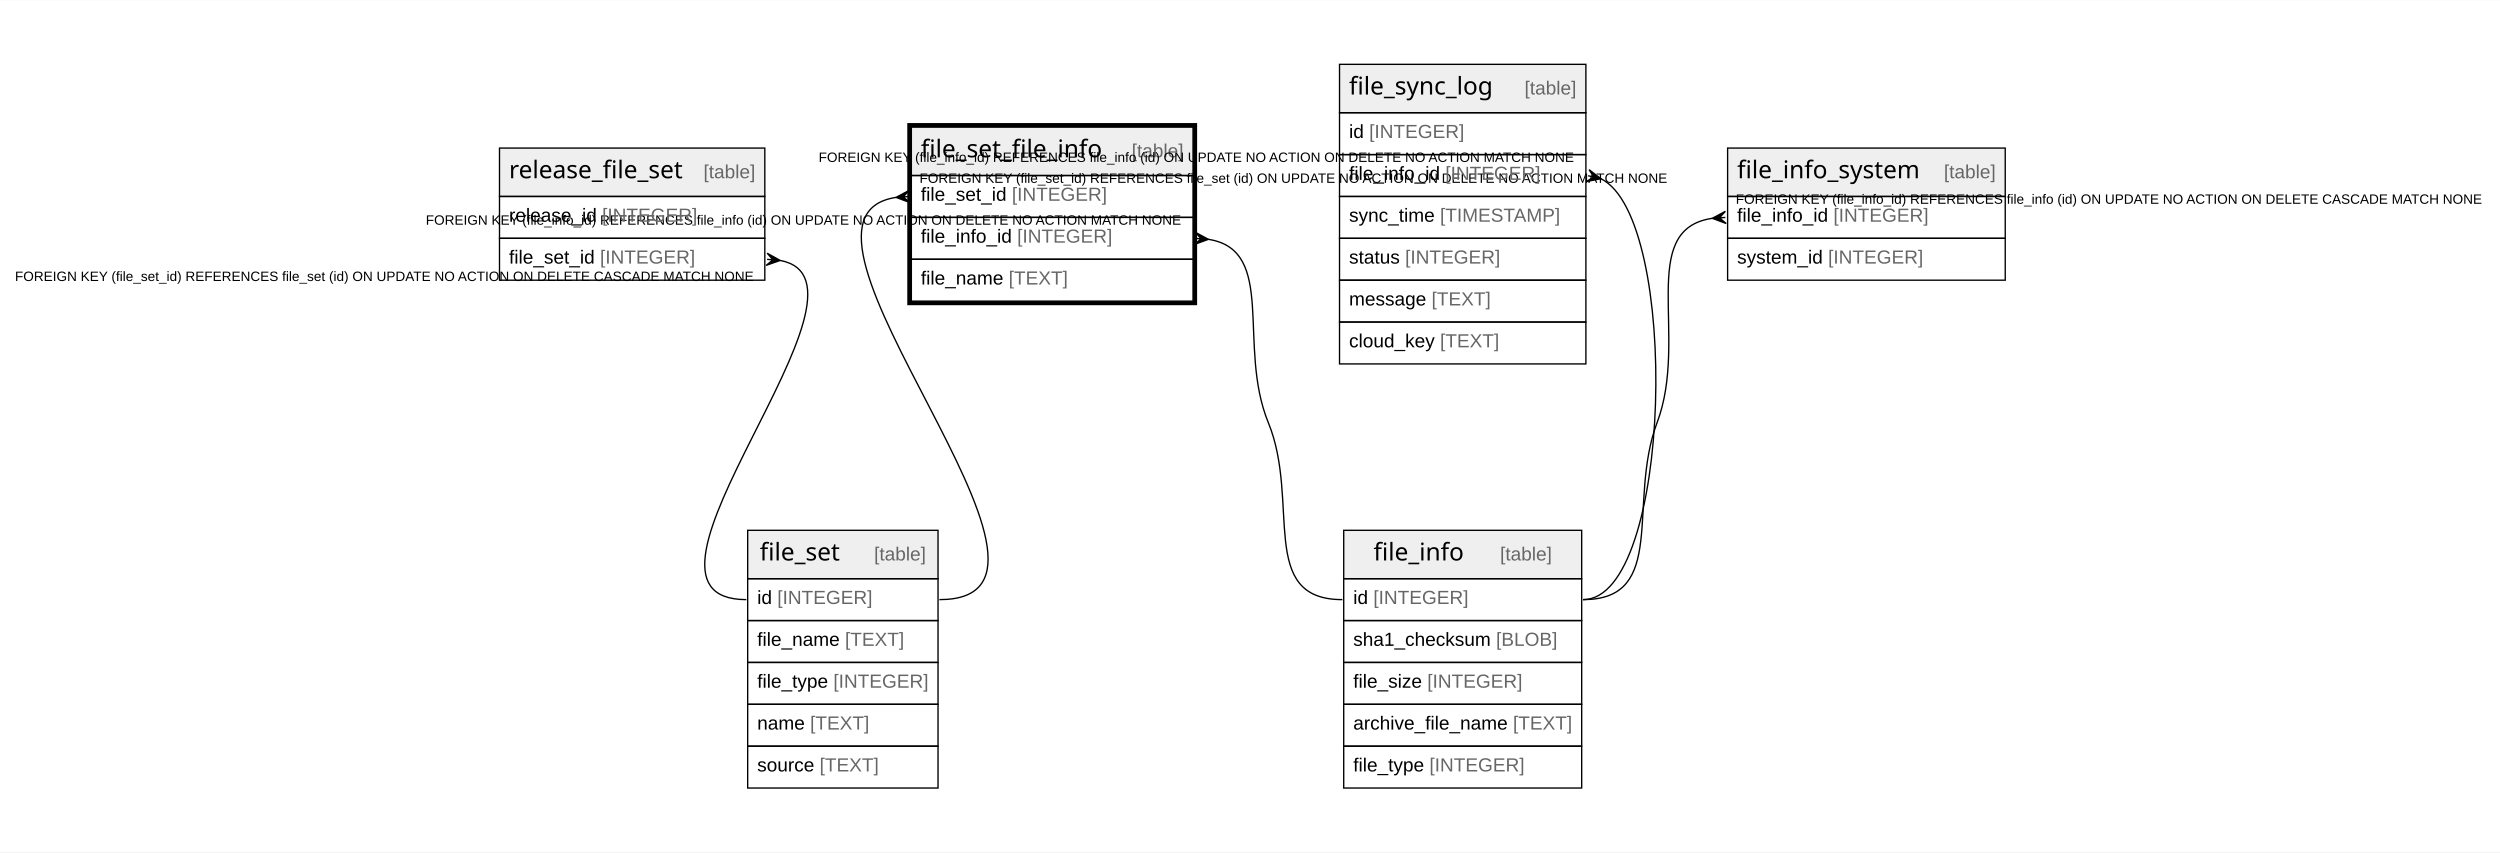
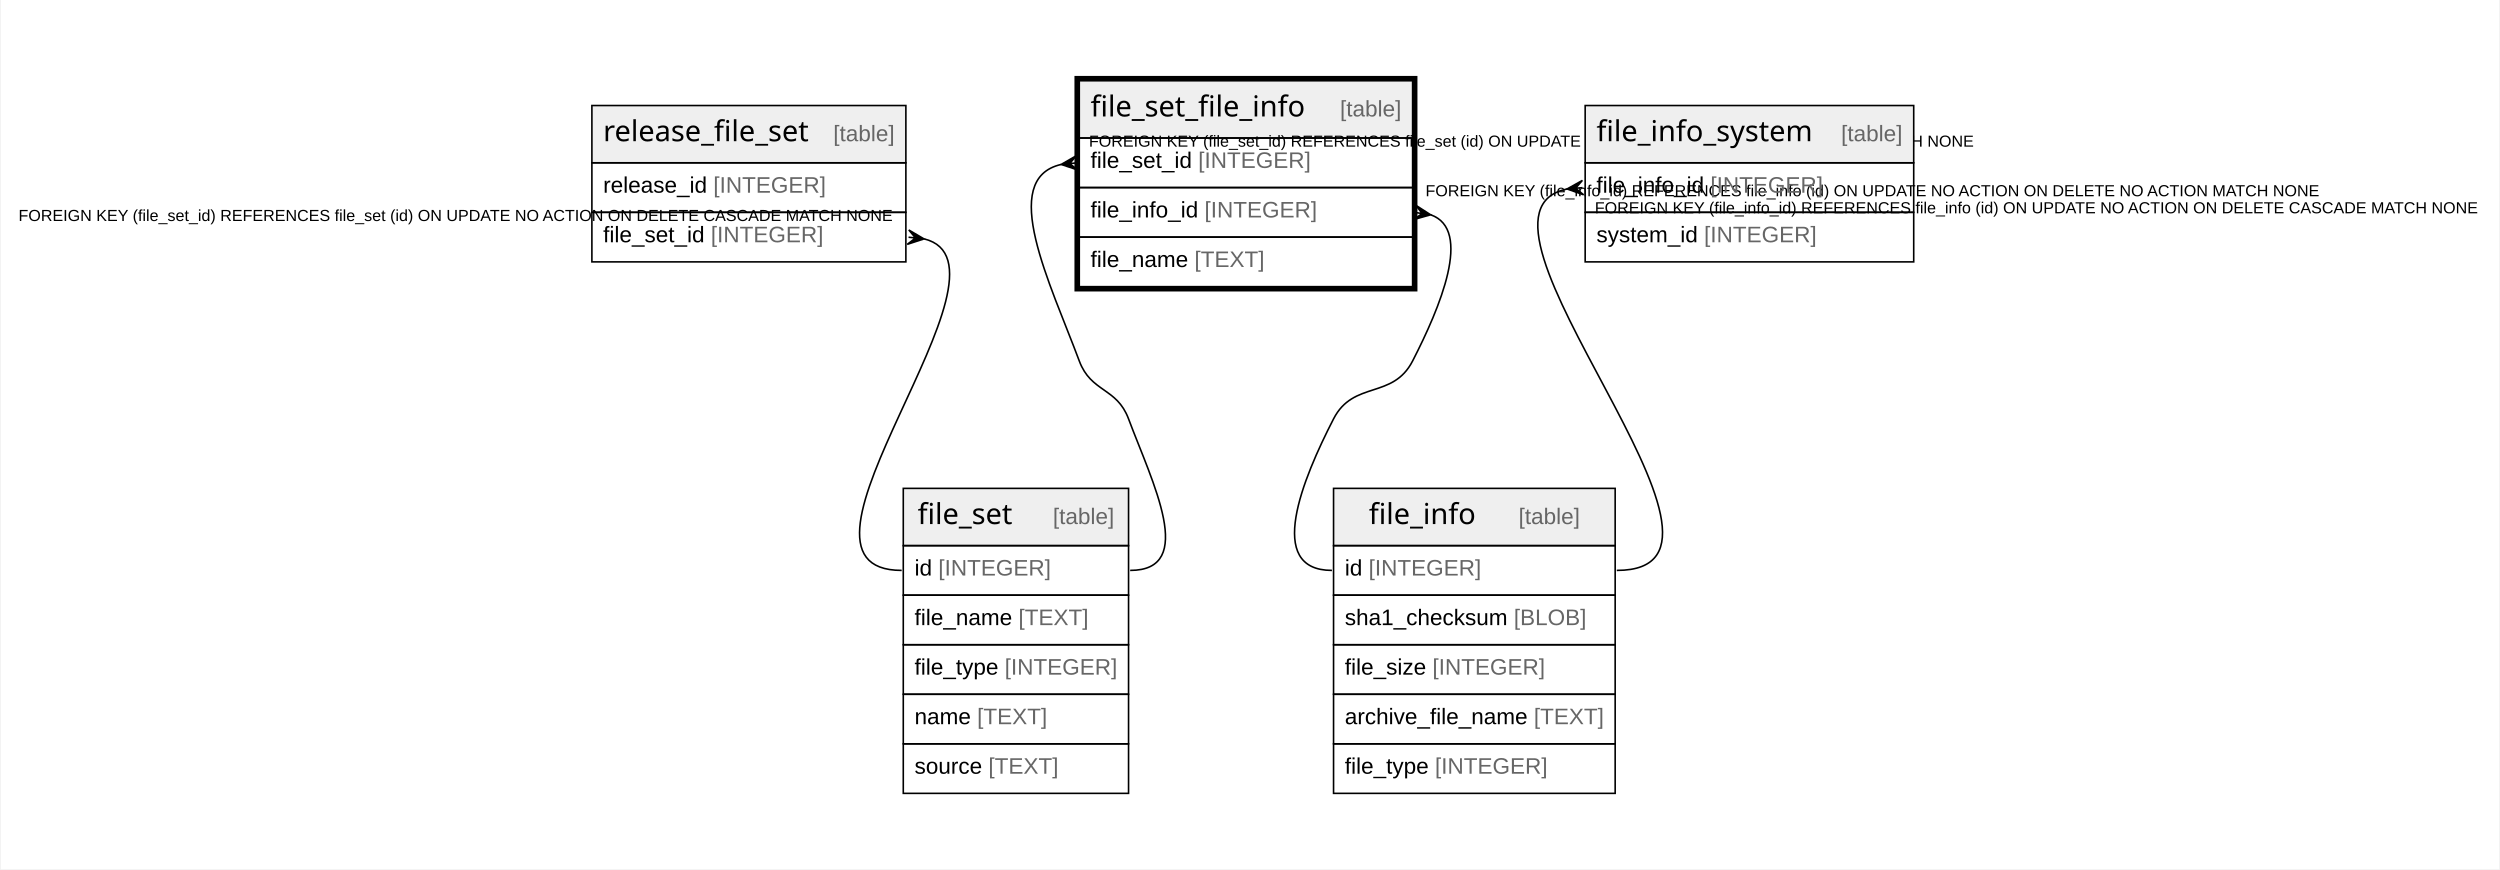
- <svg xmlns="http://www.w3.org/2000/svg" width="1839pt" height="627pt" viewBox="0.00 0.00 1839.16 626.80">
-   <g id="graph0" class="graph" transform="scale(1 1) rotate(0) translate(4 622.8)">
-     <polygon fill="white" stroke="none" points="-4,4 -4,-622.8 1835.16,-622.8 1835.16,4 -4,4" />
+ <svg xmlns="http://www.w3.org/2000/svg" width="1553pt" height="540pt" viewBox="0.00 0.00 1553.16 540.40">
+   <g id="graph0" class="graph" transform="scale(1 1) rotate(0) translate(4 536.4)">
+     <polygon fill="white" stroke="none" points="-4,4 -4,-536.4 1549.16,-536.4 1549.16,4 -4,4" />
    <g id="node1" class="node">
-       <polygon fill="#efefef" stroke="none" points="666.45,-493.8 666.45,-529.4 873.67,-529.4 873.67,-493.8 666.45,-493.8" />
-       <polygon fill="none" stroke="black" points="666.45,-493.8 666.45,-529.4 873.67,-529.4 873.67,-493.8 666.45,-493.8" />
-       <text text-anchor="start" x="673.45" y="-507.2" font-family="Arial Bold" font-size="18.00">file_set_file_info</text>
-       <text text-anchor="start" x="797.41" y="-507.2" font-family="Arial" font-size="14.00">    </text>
-       <text text-anchor="start" x="828.53" y="-507.2" font-family="Arial" font-size="14.00" fill="#666666">[table]</text>
-       <polygon fill="none" stroke="black" points="666.45,-463 666.45,-493.8 873.67,-493.8 873.67,-463 666.45,-463" />
-       <text text-anchor="start" x="673.45" y="-475.2" font-family="Arial" font-size="14.00">file_set_id </text>
-       <text text-anchor="start" x="740.38" y="-475.2" font-family="Arial" font-size="14.00" fill="#666666">[INTEGER]</text>
-       <polygon fill="none" stroke="black" points="666.45,-432.2 666.45,-463 873.67,-463 873.67,-432.2 666.45,-432.2" />
-       <text text-anchor="start" x="673.45" y="-444.4" font-family="Arial" font-size="14.00">file_info_id </text>
-       <text text-anchor="start" x="744.28" y="-444.4" font-family="Arial" font-size="14.00" fill="#666666">[INTEGER]</text>
-       <polygon fill="none" stroke="black" points="666.45,-401.4 666.45,-432.2 873.67,-432.2 873.67,-401.4 666.45,-401.4" />
-       <text text-anchor="start" x="673.45" y="-413.6" font-family="Arial" font-size="14.00">file_name </text>
-       <text text-anchor="start" x="738.04" y="-413.6" font-family="Arial" font-size="14.00" fill="#666666">[TEXT]</text>
-       <polygon fill="none" stroke="black" stroke-width="3" points="664.95,-399.9 664.95,-530.9 875.17,-530.9 875.17,-399.9 664.95,-399.9" />
+       <polygon fill="#efefef" stroke="none" points="666.45,-450.6 666.45,-486.2 873.67,-486.2 873.67,-450.6 666.45,-450.6" />
+       <polygon fill="none" stroke="black" points="666.45,-450.6 666.45,-486.2 873.67,-486.2 873.67,-450.6 666.45,-450.6" />
+       <text text-anchor="start" x="673.45" y="-464" font-family="Arial Bold" font-size="18.00">file_set_file_info</text>
+       <text text-anchor="start" x="797.41" y="-464" font-family="Arial" font-size="14.00">    </text>
+       <text text-anchor="start" x="828.53" y="-464" font-family="Arial" font-size="14.00" fill="#666666">[table]</text>
+       <polygon fill="none" stroke="black" points="666.45,-419.8 666.45,-450.6 873.67,-450.6 873.67,-419.8 666.45,-419.8" />
+       <text text-anchor="start" x="673.45" y="-432" font-family="Arial" font-size="14.00">file_set_id </text>
+       <text text-anchor="start" x="740.38" y="-432" font-family="Arial" font-size="14.00" fill="#666666">[INTEGER]</text>
+       <polygon fill="none" stroke="black" points="666.45,-389 666.45,-419.8 873.67,-419.8 873.67,-389 666.45,-389" />
+       <text text-anchor="start" x="673.45" y="-401.2" font-family="Arial" font-size="14.00">file_info_id </text>
+       <text text-anchor="start" x="744.28" y="-401.2" font-family="Arial" font-size="14.00" fill="#666666">[INTEGER]</text>
+       <polygon fill="none" stroke="black" points="666.45,-358.2 666.45,-389 873.67,-389 873.67,-358.2 666.45,-358.2" />
+       <text text-anchor="start" x="673.45" y="-370.4" font-family="Arial" font-size="14.00">file_name </text>
+       <text text-anchor="start" x="738.04" y="-370.4" font-family="Arial" font-size="14.00" fill="#666666">[TEXT]</text>
+       <polygon fill="none" stroke="black" stroke-width="3" points="664.95,-356.7 664.95,-487.7 875.17,-487.7 875.17,-356.7 664.95,-356.7" />
    </g>
    <g id="node2" class="node">
-       <polygon fill="#efefef" stroke="none" points="546.04,-197.2 546.04,-232.8 686.08,-232.8 686.08,-197.2 546.04,-197.2" />
-       <polygon fill="none" stroke="black" points="546.04,-197.2 546.04,-232.8 686.08,-232.8 686.08,-197.2 546.04,-197.2" />
-       <text text-anchor="start" x="554.94" y="-210.6" font-family="Arial Bold" font-size="18.00">file_set</text>
-       <text text-anchor="start" x="607.92" y="-210.6" font-family="Arial" font-size="14.00">    </text>
-       <text text-anchor="start" x="639.04" y="-210.6" font-family="Arial" font-size="14.00" fill="#666666">[table]</text>
-       <polygon fill="none" stroke="black" points="546.04,-166.4 546.04,-197.2 686.08,-197.2 686.08,-166.4 546.04,-166.4" />
-       <text text-anchor="start" x="553.04" y="-178.6" font-family="Arial" font-size="14.00">id </text>
-       <text text-anchor="start" x="567.82" y="-178.6" font-family="Arial" font-size="14.00" fill="#666666">[INTEGER]</text>
-       <polygon fill="none" stroke="black" points="546.04,-135.6 546.04,-166.4 686.08,-166.4 686.08,-135.6 546.04,-135.6" />
-       <text text-anchor="start" x="553.04" y="-147.8" font-family="Arial" font-size="14.00">file_name </text>
-       <text text-anchor="start" x="617.63" y="-147.8" font-family="Arial" font-size="14.00" fill="#666666">[TEXT]</text>
-       <polygon fill="none" stroke="black" points="546.04,-104.8 546.04,-135.6 686.08,-135.6 686.08,-104.8 546.04,-104.8" />
-       <text text-anchor="start" x="553.04" y="-117" font-family="Arial" font-size="14.00">file_type </text>
-       <text text-anchor="start" x="609.07" y="-117" font-family="Arial" font-size="14.00" fill="#666666">[INTEGER]</text>
-       <polygon fill="none" stroke="black" points="546.04,-74 546.04,-104.8 686.08,-104.8 686.08,-74 546.04,-74" />
-       <text text-anchor="start" x="553.04" y="-86.2" font-family="Arial" font-size="14.00">name </text>
-       <text text-anchor="start" x="591.95" y="-86.2" font-family="Arial" font-size="14.00" fill="#666666">[TEXT]</text>
-       <polygon fill="none" stroke="black" points="546.04,-43.2 546.04,-74 686.08,-74 686.08,-43.2 546.04,-43.2" />
-       <text text-anchor="start" x="553.04" y="-55.4" font-family="Arial" font-size="14.00">source </text>
-       <text text-anchor="start" x="598.95" y="-55.4" font-family="Arial" font-size="14.00" fill="#666666">[TEXT]</text>
+       <polygon fill="#efefef" stroke="none" points="557.04,-197.2 557.04,-232.8 697.08,-232.8 697.08,-197.2 557.04,-197.2" />
+       <polygon fill="none" stroke="black" points="557.04,-197.2 557.04,-232.8 697.08,-232.8 697.08,-197.2 557.04,-197.2" />
+       <text text-anchor="start" x="565.94" y="-210.6" font-family="Arial Bold" font-size="18.00">file_set</text>
+       <text text-anchor="start" x="618.92" y="-210.6" font-family="Arial" font-size="14.00">    </text>
+       <text text-anchor="start" x="650.04" y="-210.6" font-family="Arial" font-size="14.00" fill="#666666">[table]</text>
+       <polygon fill="none" stroke="black" points="557.04,-166.4 557.04,-197.2 697.08,-197.2 697.08,-166.4 557.04,-166.4" />
+       <text text-anchor="start" x="564.04" y="-178.6" font-family="Arial" font-size="14.00">id </text>
+       <text text-anchor="start" x="578.82" y="-178.6" font-family="Arial" font-size="14.00" fill="#666666">[INTEGER]</text>
+       <polygon fill="none" stroke="black" points="557.04,-135.6 557.04,-166.4 697.08,-166.4 697.08,-135.6 557.04,-135.6" />
+       <text text-anchor="start" x="564.04" y="-147.8" font-family="Arial" font-size="14.00">file_name </text>
+       <text text-anchor="start" x="628.63" y="-147.8" font-family="Arial" font-size="14.00" fill="#666666">[TEXT]</text>
+       <polygon fill="none" stroke="black" points="557.04,-104.8 557.04,-135.6 697.08,-135.6 697.08,-104.8 557.04,-104.8" />
+       <text text-anchor="start" x="564.04" y="-117" font-family="Arial" font-size="14.00">file_type </text>
+       <text text-anchor="start" x="620.07" y="-117" font-family="Arial" font-size="14.00" fill="#666666">[INTEGER]</text>
+       <polygon fill="none" stroke="black" points="557.04,-74 557.04,-104.8 697.08,-104.8 697.08,-74 557.04,-74" />
+       <text text-anchor="start" x="564.04" y="-86.2" font-family="Arial" font-size="14.00">name </text>
+       <text text-anchor="start" x="602.95" y="-86.2" font-family="Arial" font-size="14.00" fill="#666666">[TEXT]</text>
+       <polygon fill="none" stroke="black" points="557.04,-43.2 557.04,-74 697.08,-74 697.08,-43.2 557.04,-43.2" />
+       <text text-anchor="start" x="564.04" y="-55.4" font-family="Arial" font-size="14.00">source </text>
+       <text text-anchor="start" x="609.95" y="-55.4" font-family="Arial" font-size="14.00" fill="#666666">[TEXT]</text>
    </g>
    <g id="edge1" class="edge">
-       <path fill="none" stroke="black" d="M655.21,-477.7C549.14,-461.84 815.51,-181.8 687.08,-181.8" />
-       <polygon fill="black" stroke="black" points="655.14,-477.7 664.81,-482.87 660.46,-478.06 664.78,-478.35 664.78,-478.35 664.78,-478.35 660.46,-478.06 665.42,-473.89 655.14,-477.7" />
-       <text text-anchor="start" x="672.45" y="-488.4" font-family="Arial" font-size="10.00">FOREIGN KEY (file_set_id) REFERENCES file_set (id) ON UPDATE NO ACTION ON DELETE NO ACTION MATCH NONE</text>
+       <path fill="none" stroke="black" d="M655.22,-434.17C615.76,-425.19 648.68,-359.71 666.45,-312 673.78,-292.31 689.72,-295.68 697.08,-276 711.74,-236.78 739.95,-181.8 698.08,-181.8" />
+       <polygon fill="black" stroke="black" points="655.17,-434.16 664.66,-439.64 660.48,-434.7 664.78,-435.13 664.78,-435.13 664.78,-435.13 660.48,-434.7 665.57,-430.69 655.17,-434.16" />
+       <text text-anchor="start" x="672.45" y="-445.2" font-family="Arial" font-size="10.00">FOREIGN KEY (file_set_id) REFERENCES file_set (id) ON UPDATE NO ACTION ON DELETE NO ACTION MATCH NONE</text>
    </g>
    <g id="node4" class="node">
-       <polygon fill="#efefef" stroke="none" points="984.52,-197.2 984.52,-232.8 1159.59,-232.8 1159.59,-197.2 984.52,-197.2" />
-       <polygon fill="none" stroke="black" points="984.52,-197.2 984.52,-232.8 1159.59,-232.8 1159.59,-197.2 984.52,-197.2" />
-       <text text-anchor="start" x="1006.44" y="-210.6" font-family="Arial Bold" font-size="18.00">file_info</text>
-       <text text-anchor="start" x="1068.42" y="-210.6" font-family="Arial" font-size="14.00">    </text>
-       <text text-anchor="start" x="1099.54" y="-210.6" font-family="Arial" font-size="14.00" fill="#666666">[table]</text>
-       <polygon fill="none" stroke="black" points="984.52,-166.4 984.52,-197.2 1159.59,-197.2 1159.59,-166.4 984.52,-166.4" />
-       <text text-anchor="start" x="991.52" y="-178.6" font-family="Arial" font-size="14.00">id </text>
-       <text text-anchor="start" x="1006.31" y="-178.6" font-family="Arial" font-size="14.00" fill="#666666">[INTEGER]</text>
-       <polygon fill="none" stroke="black" points="984.52,-135.6 984.52,-166.4 1159.59,-166.4 1159.59,-135.6 984.52,-135.6" />
-       <text text-anchor="start" x="991.52" y="-147.8" font-family="Arial" font-size="14.00">sha1_checksum </text>
-       <text text-anchor="start" x="1096.58" y="-147.8" font-family="Arial" font-size="14.00" fill="#666666">[BLOB]</text>
-       <polygon fill="none" stroke="black" points="984.52,-104.8 984.52,-135.6 1159.59,-135.6 1159.59,-104.8 984.52,-104.8" />
-       <text text-anchor="start" x="991.52" y="-117" font-family="Arial" font-size="14.00">file_size </text>
-       <text text-anchor="start" x="1045.99" y="-117" font-family="Arial" font-size="14.00" fill="#666666">[INTEGER]</text>
-       <polygon fill="none" stroke="black" points="984.52,-74 984.52,-104.8 1159.59,-104.8 1159.59,-74 984.52,-74" />
-       <text text-anchor="start" x="991.52" y="-86.2" font-family="Arial" font-size="14.00">archive_file_name </text>
-       <text text-anchor="start" x="1109.03" y="-86.2" font-family="Arial" font-size="14.00" fill="#666666">[TEXT]</text>
-       <polygon fill="none" stroke="black" points="984.52,-43.2 984.52,-74 1159.59,-74 1159.59,-43.2 984.52,-43.2" />
-       <text text-anchor="start" x="991.52" y="-55.4" font-family="Arial" font-size="14.00">file_type </text>
-       <text text-anchor="start" x="1047.56" y="-55.4" font-family="Arial" font-size="14.00" fill="#666666">[INTEGER]</text>
+       <polygon fill="#efefef" stroke="none" points="824.52,-197.2 824.52,-232.8 999.59,-232.8 999.59,-197.2 824.52,-197.2" />
+       <polygon fill="none" stroke="black" points="824.52,-197.2 824.52,-232.8 999.59,-232.8 999.59,-197.2 824.52,-197.2" />
+       <text text-anchor="start" x="846.44" y="-210.6" font-family="Arial Bold" font-size="18.00">file_info</text>
+       <text text-anchor="start" x="908.42" y="-210.6" font-family="Arial" font-size="14.00">    </text>
+       <text text-anchor="start" x="939.54" y="-210.6" font-family="Arial" font-size="14.00" fill="#666666">[table]</text>
+       <polygon fill="none" stroke="black" points="824.52,-166.4 824.52,-197.2 999.59,-197.2 999.59,-166.4 824.52,-166.4" />
+       <text text-anchor="start" x="831.52" y="-178.6" font-family="Arial" font-size="14.00">id </text>
+       <text text-anchor="start" x="846.31" y="-178.6" font-family="Arial" font-size="14.00" fill="#666666">[INTEGER]</text>
+       <polygon fill="none" stroke="black" points="824.52,-135.6 824.52,-166.4 999.59,-166.4 999.59,-135.6 824.52,-135.6" />
+       <text text-anchor="start" x="831.52" y="-147.8" font-family="Arial" font-size="14.00">sha1_checksum </text>
+       <text text-anchor="start" x="936.58" y="-147.8" font-family="Arial" font-size="14.00" fill="#666666">[BLOB]</text>
+       <polygon fill="none" stroke="black" points="824.52,-104.8 824.52,-135.6 999.59,-135.6 999.59,-104.8 824.52,-104.8" />
+       <text text-anchor="start" x="831.52" y="-117" font-family="Arial" font-size="14.00">file_size </text>
+       <text text-anchor="start" x="885.99" y="-117" font-family="Arial" font-size="14.00" fill="#666666">[INTEGER]</text>
+       <polygon fill="none" stroke="black" points="824.52,-74 824.52,-104.8 999.59,-104.8 999.59,-74 824.52,-74" />
+       <text text-anchor="start" x="831.52" y="-86.2" font-family="Arial" font-size="14.00">archive_file_name </text>
+       <text text-anchor="start" x="949.03" y="-86.2" font-family="Arial" font-size="14.00" fill="#666666">[TEXT]</text>
+       <polygon fill="none" stroke="black" points="824.52,-43.2 824.52,-74 999.59,-74 999.59,-43.2 824.52,-43.2" />
+       <text text-anchor="start" x="831.52" y="-55.4" font-family="Arial" font-size="14.00">file_type </text>
+       <text text-anchor="start" x="887.56" y="-55.4" font-family="Arial" font-size="14.00" fill="#666666">[INTEGER]</text>
    </g>
    <g id="edge3" class="edge">
-       <path fill="none" stroke="black" d="M884.77,-446.89C935.81,-439.1 905.83,-368.68 929.06,-312 952.84,-253.96 920.8,-181.8 983.52,-181.8" />
-       <polygon fill="black" stroke="black" points="884.98,-446.87 874.68,-443.09 879.65,-447.25 875.33,-447.55 875.33,-447.55 875.33,-447.55 879.65,-447.25 875.32,-452.07 884.98,-446.87" />
-       <text text-anchor="start" x="309.23" y="-457.6" font-family="Arial" font-size="10.00">FOREIGN KEY (file_info_id) REFERENCES file_info (id) ON UPDATE NO ACTION ON DELETE NO ACTION MATCH NONE</text>
+       <path fill="none" stroke="black" d="M884.92,-402.87C911.23,-393.67 890.6,-344.96 873.67,-312 861.29,-287.92 836.9,-300.08 824.52,-276 805.39,-238.76 781.65,-181.8 823.52,-181.8" />
+       <polygon fill="black" stroke="black" points="884.89,-402.88 874.33,-399.9 879.61,-403.66 875.33,-404.3 875.33,-404.3 875.33,-404.3 879.61,-403.66 875.66,-408.8 884.89,-402.88" />
+       <text text-anchor="start" x="881.67" y="-414.4" font-family="Arial" font-size="10.00">FOREIGN KEY (file_info_id) REFERENCES file_info (id) ON UPDATE NO ACTION ON DELETE NO ACTION MATCH NONE</text>
    </g>
    <g id="node3" class="node">
-       <polygon fill="#efefef" stroke="none" points="363.46,-478.4 363.46,-514 558.65,-514 558.65,-478.4 363.46,-478.4" />
-       <polygon fill="none" stroke="black" points="363.46,-478.4 363.46,-514 558.65,-514 558.65,-478.4 363.46,-478.4" />
-       <text text-anchor="start" x="370.46" y="-491.8" font-family="Arial Bold" font-size="18.00">release_file_set</text>
-       <text text-anchor="start" x="482.4" y="-491.8" font-family="Arial" font-size="14.00">    </text>
-       <text text-anchor="start" x="513.52" y="-491.8" font-family="Arial" font-size="14.00" fill="#666666">[table]</text>
-       <polygon fill="none" stroke="black" points="363.46,-447.6 363.46,-478.4 558.65,-478.4 558.65,-447.6 363.46,-447.6" />
-       <text text-anchor="start" x="370.46" y="-459.8" font-family="Arial" font-size="14.00">release_id </text>
-       <text text-anchor="start" x="438.95" y="-459.8" font-family="Arial" font-size="14.00" fill="#666666">[INTEGER]</text>
-       <polygon fill="none" stroke="black" points="363.46,-416.8 363.46,-447.6 558.65,-447.6 558.65,-416.8 363.46,-416.8" />
-       <text text-anchor="start" x="370.46" y="-429" font-family="Arial" font-size="14.00">file_set_id </text>
-       <text text-anchor="start" x="437.39" y="-429" font-family="Arial" font-size="14.00" fill="#666666">[INTEGER]</text>
+       <polygon fill="#efefef" stroke="none" points="363.46,-435.2 363.46,-470.8 558.65,-470.8 558.65,-435.2 363.46,-435.2" />
+       <polygon fill="none" stroke="black" points="363.46,-435.2 363.46,-470.8 558.65,-470.8 558.65,-435.2 363.46,-435.2" />
+       <text text-anchor="start" x="370.46" y="-448.6" font-family="Arial Bold" font-size="18.00">release_file_set</text>
+       <text text-anchor="start" x="482.4" y="-448.6" font-family="Arial" font-size="14.00">    </text>
+       <text text-anchor="start" x="513.52" y="-448.6" font-family="Arial" font-size="14.00" fill="#666666">[table]</text>
+       <polygon fill="none" stroke="black" points="363.46,-404.4 363.46,-435.2 558.65,-435.2 558.65,-404.4 363.46,-404.4" />
+       <text text-anchor="start" x="370.46" y="-416.6" font-family="Arial" font-size="14.00">release_id </text>
+       <text text-anchor="start" x="438.95" y="-416.6" font-family="Arial" font-size="14.00" fill="#666666">[INTEGER]</text>
+       <polygon fill="none" stroke="black" points="363.46,-373.6 363.46,-404.4 558.65,-404.4 558.65,-373.6 363.46,-373.6" />
+       <text text-anchor="start" x="370.46" y="-385.8" font-family="Arial" font-size="14.00">file_set_id </text>
+       <text text-anchor="start" x="437.39" y="-385.8" font-family="Arial" font-size="14.00" fill="#666666">[INTEGER]</text>
    </g>
    <g id="edge2" class="edge">
-       <path fill="none" stroke="black" d="M569.89,-431.34C655.3,-415.38 437.37,-181.8 545.04,-181.8" />
-       <polygon fill="black" stroke="black" points="569.95,-431.34 559.61,-427.69 564.64,-431.78 560.32,-432.14 560.32,-432.14 560.32,-432.14 564.64,-431.78 560.36,-436.66 569.95,-431.34" />
-       <text text-anchor="start" x="7" y="-416.2" font-family="Arial" font-size="10.00">FOREIGN KEY (file_set_id) REFERENCES file_set (id) ON UPDATE NO ACTION ON DELETE CASCADE MATCH NONE</text>
+       <path fill="none" stroke="black" d="M570.02,-387.89C636.13,-371.58 467.89,-181.8 556.04,-181.8" />
+       <polygon fill="black" stroke="black" points="569.93,-387.89 559.51,-384.49 564.63,-388.47 560.32,-388.93 560.32,-388.93 560.32,-388.93 564.63,-388.47 560.47,-393.44 569.93,-387.89" />
+       <text text-anchor="start" x="7" y="-399" font-family="Arial" font-size="10.00">FOREIGN KEY (file_set_id) REFERENCES file_set (id) ON UPDATE NO ACTION ON DELETE CASCADE MATCH NONE</text>
    </g>
    <g id="node5" class="node">
-       <polygon fill="#efefef" stroke="none" points="981.44,-540 981.44,-575.6 1162.68,-575.6 1162.68,-540 981.44,-540" />
-       <polygon fill="none" stroke="black" points="981.44,-540 981.44,-575.6 1162.68,-575.6 1162.68,-540 981.44,-540" />
-       <text text-anchor="start" x="988.44" y="-553.4" font-family="Arial Bold" font-size="18.00">file_sync_log</text>
-       <text text-anchor="start" x="1086.42" y="-553.4" font-family="Arial" font-size="14.00">    </text>
-       <text text-anchor="start" x="1117.54" y="-553.4" font-family="Arial" font-size="14.00" fill="#666666">[table]</text>
-       <polygon fill="none" stroke="black" points="981.44,-509.2 981.44,-540 1162.68,-540 1162.68,-509.2 981.44,-509.2" />
-       <text text-anchor="start" x="988.44" y="-521.4" font-family="Arial" font-size="14.00">id </text>
-       <text text-anchor="start" x="1003.23" y="-521.4" font-family="Arial" font-size="14.00" fill="#666666">[INTEGER]</text>
-       <polygon fill="none" stroke="black" points="981.44,-478.4 981.44,-509.2 1162.68,-509.2 1162.68,-478.4 981.44,-478.4" />
-       <text text-anchor="start" x="988.44" y="-490.6" font-family="Arial" font-size="14.00">file_info_id </text>
-       <text text-anchor="start" x="1059.27" y="-490.6" font-family="Arial" font-size="14.00" fill="#666666">[INTEGER]</text>
-       <polygon fill="none" stroke="black" points="981.44,-447.6 981.44,-478.4 1162.68,-478.4 1162.68,-447.6 981.44,-447.6" />
-       <text text-anchor="start" x="988.44" y="-459.8" font-family="Arial" font-size="14.00">sync_time </text>
-       <text text-anchor="start" x="1055.35" y="-459.8" font-family="Arial" font-size="14.00" fill="#666666">[TIMESTAMP]</text>
-       <polygon fill="none" stroke="black" points="981.44,-416.8 981.44,-447.6 1162.68,-447.6 1162.68,-416.8 981.44,-416.8" />
-       <text text-anchor="start" x="988.44" y="-429" font-family="Arial" font-size="14.00">status </text>
-       <text text-anchor="start" x="1029.68" y="-429" font-family="Arial" font-size="14.00" fill="#666666">[INTEGER]</text>
-       <polygon fill="none" stroke="black" points="981.44,-386 981.44,-416.8 1162.68,-416.8 1162.68,-386 981.44,-386" />
-       <text text-anchor="start" x="988.44" y="-398.2" font-family="Arial" font-size="14.00">message </text>
-       <text text-anchor="start" x="1049.14" y="-398.2" font-family="Arial" font-size="14.00" fill="#666666">[TEXT]</text>
-       <polygon fill="none" stroke="black" points="981.44,-355.2 981.44,-386 1162.68,-386 1162.68,-355.2 981.44,-355.2" />
-       <text text-anchor="start" x="988.44" y="-367.4" font-family="Arial" font-size="14.00">cloud_key </text>
-       <text text-anchor="start" x="1055.37" y="-367.4" font-family="Arial" font-size="14.00" fill="#666666">[TEXT]</text>
+       <polygon fill="#efefef" stroke="none" points="980.94,-435.2 980.94,-470.8 1185.18,-470.8 1185.18,-435.2 980.94,-435.2" />
+       <polygon fill="none" stroke="black" points="980.94,-435.2 980.94,-470.8 1185.18,-470.8 1185.18,-435.2 980.94,-435.2" />
+       <text text-anchor="start" x="987.94" y="-448.6" font-family="Arial Bold" font-size="18.00">file_info_system</text>
+       <text text-anchor="start" x="1108.92" y="-448.6" font-family="Arial" font-size="14.00">    </text>
+       <text text-anchor="start" x="1140.04" y="-448.6" font-family="Arial" font-size="14.00" fill="#666666">[table]</text>
+       <polygon fill="none" stroke="black" points="980.94,-404.4 980.94,-435.2 1185.18,-435.2 1185.18,-404.4 980.94,-404.4" />
+       <text text-anchor="start" x="987.94" y="-416.6" font-family="Arial" font-size="14.00">file_info_id </text>
+       <text text-anchor="start" x="1058.77" y="-416.6" font-family="Arial" font-size="14.00" fill="#666666">[INTEGER]</text>
+       <polygon fill="none" stroke="black" points="980.94,-373.6 980.94,-404.4 1185.18,-404.4 1185.18,-373.6 980.94,-373.6" />
+       <text text-anchor="start" x="987.94" y="-385.8" font-family="Arial" font-size="14.00">system_id </text>
+       <text text-anchor="start" x="1054.85" y="-385.8" font-family="Arial" font-size="14.00" fill="#666666">[INTEGER]</text>
    </g>
    <g id="edge4" class="edge">
-       <path fill="none" stroke="black" d="M1173.68,-491.47C1232.53,-462.92 1226.41,-181.8 1160.59,-181.8" />
-       <polygon fill="black" stroke="black" points="1173.74,-491.45 1162.98,-489.34 1168.55,-492.66 1164.33,-493.65 1164.33,-493.65 1164.33,-493.65 1168.55,-492.66 1165.02,-498.11 1173.74,-491.45" />
-       <text text-anchor="start" x="598.24" y="-503.8" font-family="Arial" font-size="10.00">FOREIGN KEY (file_info_id) REFERENCES file_info (id) ON UPDATE NO ACTION ON DELETE NO ACTION MATCH NONE</text>
-     </g>
-     <g id="node6" class="node">
-       <polygon fill="#efefef" stroke="none" points="1266.94,-478.4 1266.94,-514 1471.18,-514 1471.18,-478.4 1266.94,-478.4" />
-       <polygon fill="none" stroke="black" points="1266.94,-478.4 1266.94,-514 1471.18,-514 1471.18,-478.4 1266.94,-478.4" />
-       <text text-anchor="start" x="1273.94" y="-491.8" font-family="Arial Bold" font-size="18.00">file_info_system</text>
-       <text text-anchor="start" x="1394.92" y="-491.8" font-family="Arial" font-size="14.00">    </text>
-       <text text-anchor="start" x="1426.04" y="-491.8" font-family="Arial" font-size="14.00" fill="#666666">[table]</text>
-       <polygon fill="none" stroke="black" points="1266.94,-447.6 1266.94,-478.4 1471.18,-478.4 1471.18,-447.6 1266.94,-447.6" />
-       <text text-anchor="start" x="1273.94" y="-459.8" font-family="Arial" font-size="14.00">file_info_id </text>
-       <text text-anchor="start" x="1344.77" y="-459.8" font-family="Arial" font-size="14.00" fill="#666666">[INTEGER]</text>
-       <polygon fill="none" stroke="black" points="1266.94,-416.8 1266.94,-447.6 1471.18,-447.6 1471.18,-416.8 1266.94,-416.8" />
-       <text text-anchor="start" x="1273.94" y="-429" font-family="Arial" font-size="14.00">system_id </text>
-       <text text-anchor="start" x="1340.85" y="-429" font-family="Arial" font-size="14.00" fill="#666666">[INTEGER]</text>
-     </g>
-     <g id="edge5" class="edge">
-       <path fill="none" stroke="black" d="M1255.67,-462.31C1199.66,-454.11 1238.73,-374.77 1215.06,-312 1192.93,-253.31 1223.32,-181.8 1160.59,-181.8" />
-       <polygon fill="black" stroke="black" points="1255.63,-462.31 1265.3,-467.47 1260.95,-462.66 1265.27,-462.96 1265.27,-462.96 1265.27,-462.96 1260.95,-462.66 1265.91,-458.49 1255.63,-462.31" />
-       <text text-anchor="start" x="1272.94" y="-473" font-family="Arial" font-size="10.00">FOREIGN KEY (file_info_id) REFERENCES file_info (id) ON UPDATE NO ACTION ON DELETE CASCADE MATCH NONE</text>
+       <path fill="none" stroke="black" d="M969.97,-418.94C889.73,-403.36 1103.03,-181.8 1000.59,-181.8" />
+       <polygon fill="black" stroke="black" points="969.64,-418.91 979.22,-424.25 974.96,-419.37 979.27,-419.74 979.27,-419.74 979.27,-419.74 974.96,-419.37 979.99,-415.29 969.64,-418.91" />
+       <text text-anchor="start" x="986.94" y="-403.8" font-family="Arial" font-size="10.00">FOREIGN KEY (file_info_id) REFERENCES file_info (id) ON UPDATE NO ACTION ON DELETE CASCADE MATCH NONE</text>
    </g>
  </g>
</svg>
